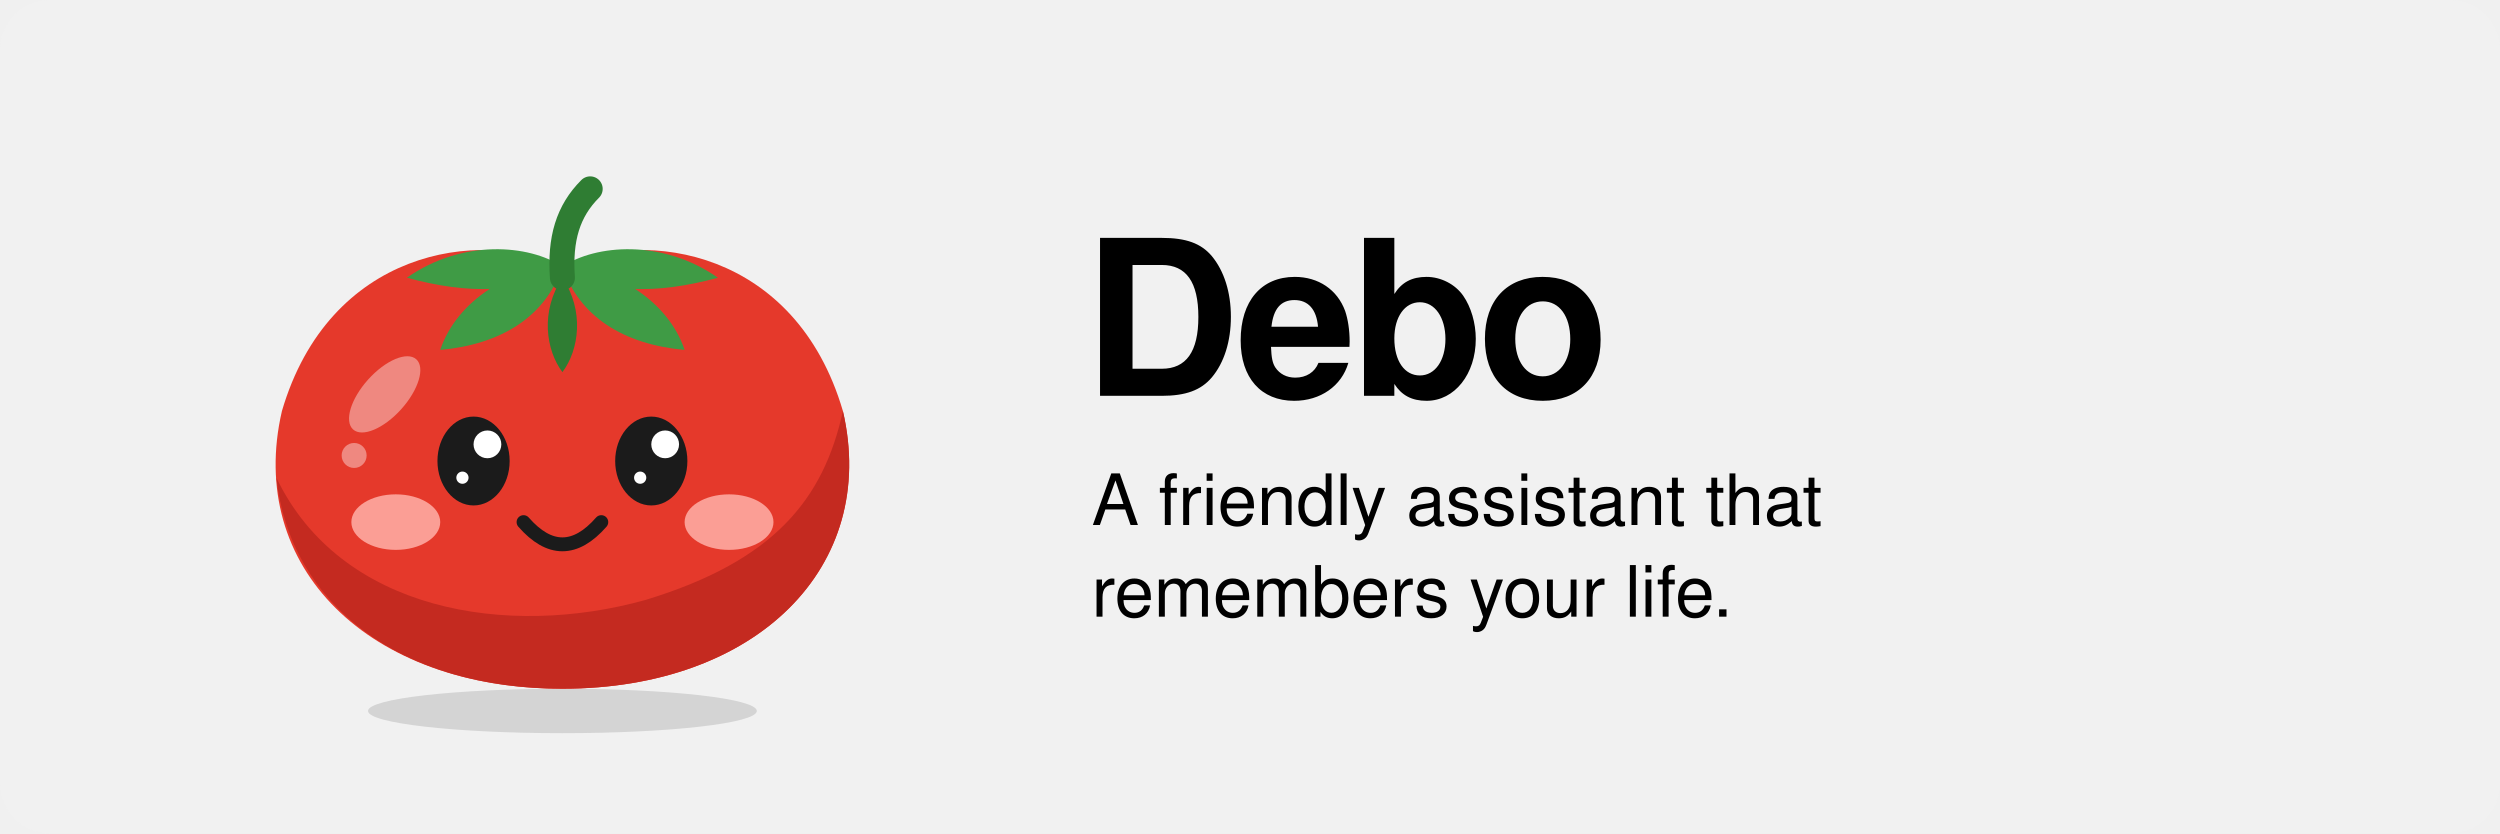
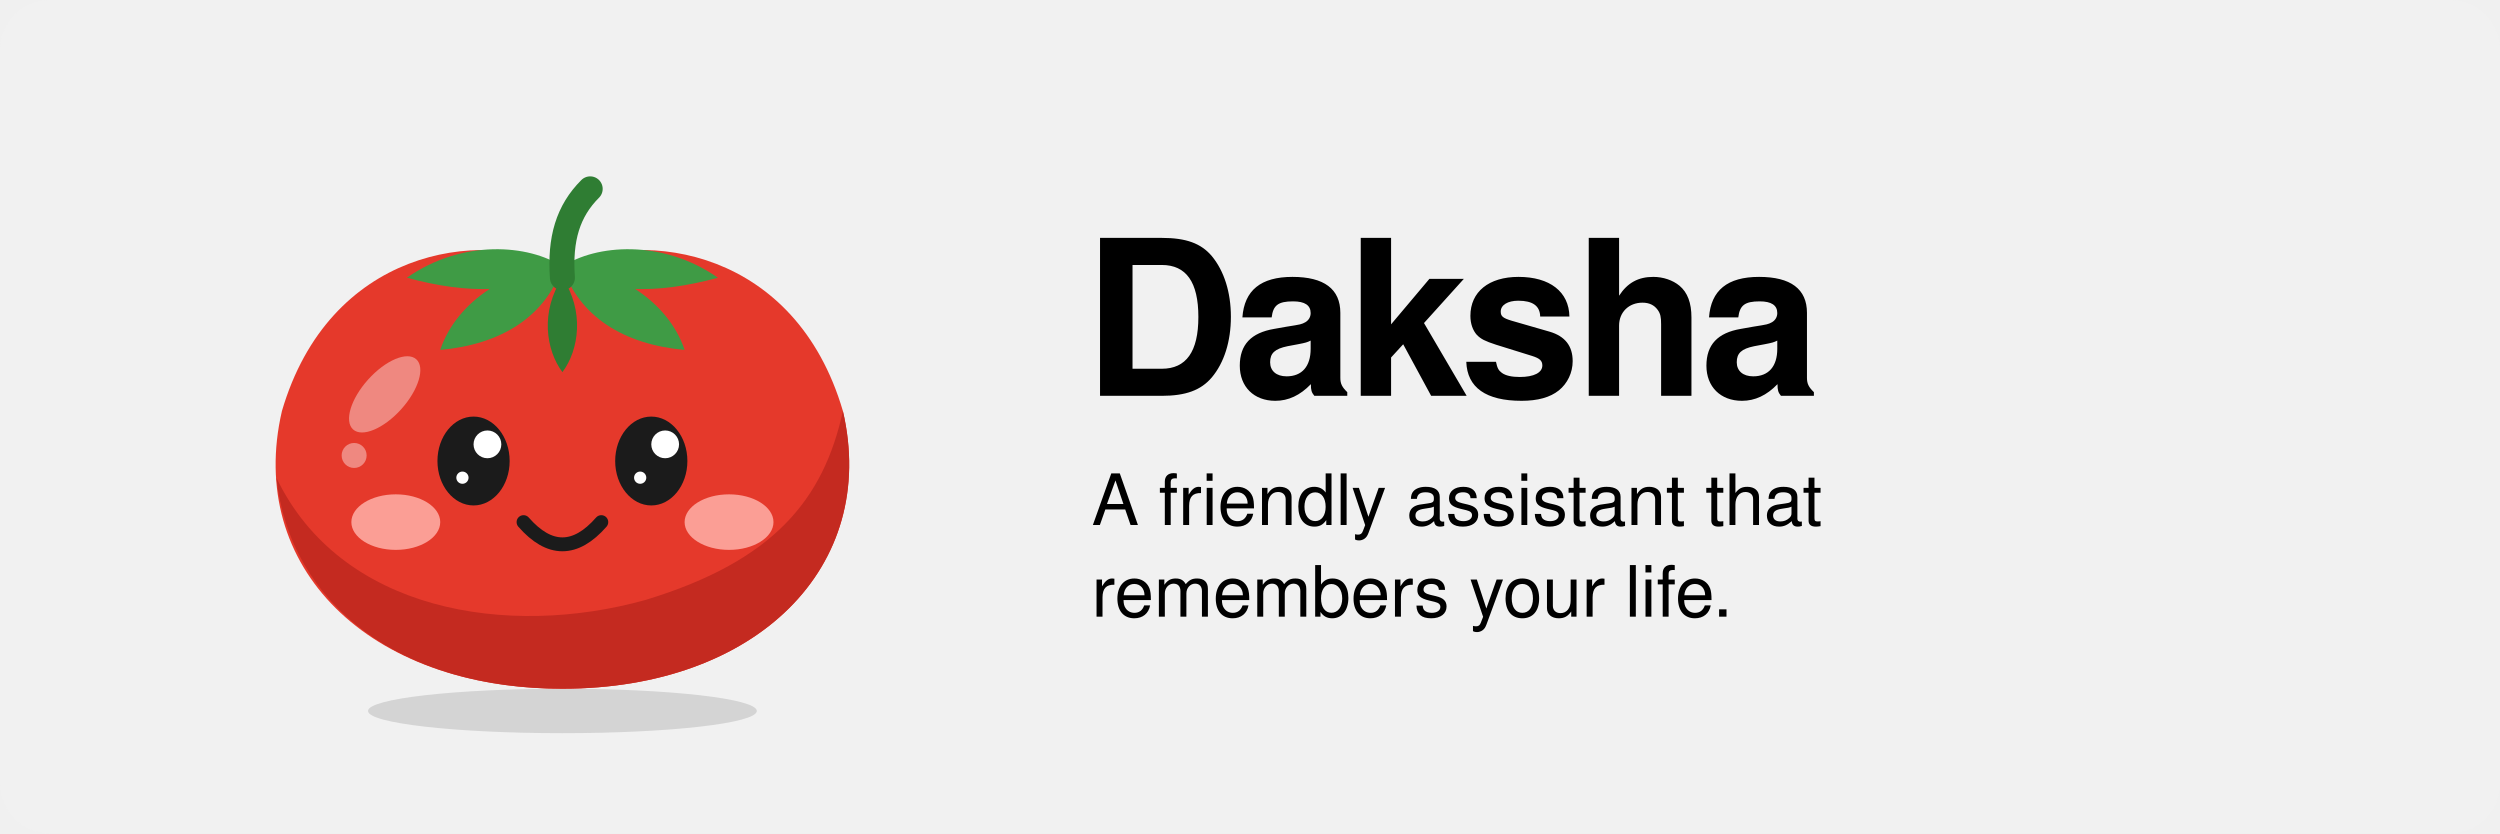
- <svg xmlns="http://www.w3.org/2000/svg" viewBox="0 0 1200 400" width="1200" height="400" role="img" aria-label="Debo, a small red tomato, next to the words: Debo, a friendly assistant that remembers your life">
+ <svg xmlns="http://www.w3.org/2000/svg" viewBox="0 0 1200 400" width="1200" height="400" role="img" aria-label="Daksha, a small red tomato, next to the words: Daksha, a friendly assistant that remembers your life">
  <rect width="1200" height="400" rx="24" fill="#f1f1f1" />
  <g transform="translate(110 40) scale(1.333)">
    <ellipse cx="120" cy="226" rx="70" ry="8" fill="#1b1b1b" opacity="0.14" />
    <path d="M120 66C150 52 204 60 221 118C234 174 190 218 120 218C50 218 6 174 19 118C36 60 90 52 120 66Z" fill="#e5392b" />
    <path d="M221 118C234 174 190 218 120 218C62 218 22 188 17 142C40 190 100 200 150 186C196 172 214 150 221 118Z" fill="#c42a20" />
    <ellipse cx="56" cy="112" rx="17" ry="8" fill="#ffffff" opacity="0.4" transform="rotate(-48 56 112)" />
    <circle cx="45" cy="134" r="4.5" fill="#ffffff" opacity="0.4" />
    <g fill="#3f9b45">
      <path d="M120 66C108 58 84 56 64 70C86 76 106 76 120 66Z" />
      <path d="M120 66C132 58 156 56 176 70C154 76 134 76 120 66Z" />
      <path d="M120 66C102 66 82 78 76 96C98 94 114 84 120 66Z" />
      <path d="M120 66C138 66 158 78 164 96C142 94 126 84 120 66Z" />
    </g>
    <path d="M120 70C112 82 114 96 120 104C126 96 128 82 120 70Z" fill="#2f7d33" />
    <path d="M120 70C119 56 122 46 130 38" fill="none" stroke="#2f7d33" stroke-width="9" stroke-linecap="round" />
    <ellipse cx="60" cy="158" rx="16" ry="10" fill="#ffb0a8" opacity="0.85" />
    <ellipse cx="180" cy="158" rx="16" ry="10" fill="#ffb0a8" opacity="0.85" />
    <ellipse cx="88" cy="136" rx="13" ry="16" fill="#1b1b1b" />
    <circle cx="93" cy="130" r="5" fill="#ffffff" />
    <circle cx="84" cy="142" r="2.2" fill="#ffffff" />
    <ellipse cx="152" cy="136" rx="13" ry="16" fill="#1b1b1b" />
    <circle cx="157" cy="130" r="5" fill="#ffffff" />
    <circle cx="148" cy="142" r="2.2" fill="#ffffff" />
    <path d="M106 158Q120 174 134 158" fill="none" stroke="#1b1b1b" stroke-width="5" stroke-linecap="round" stroke-linejoin="round" />
  </g>
  <g fill="#000000" font-family="-apple-system, BlinkMacSystemFont, 'Segoe UI', Helvetica, Arial, sans-serif">
-     <text x="520" y="190" font-size="104" font-weight="700" letter-spacing="-3">Debo</text>
+     <text x="520" y="190" font-size="104" font-weight="700" letter-spacing="-3">Daksha</text>
    <text x="524" y="252" font-size="34">A friendly assistant that</text>
    <text x="524" y="296" font-size="34">remembers your life.</text>
  </g>
</svg>
